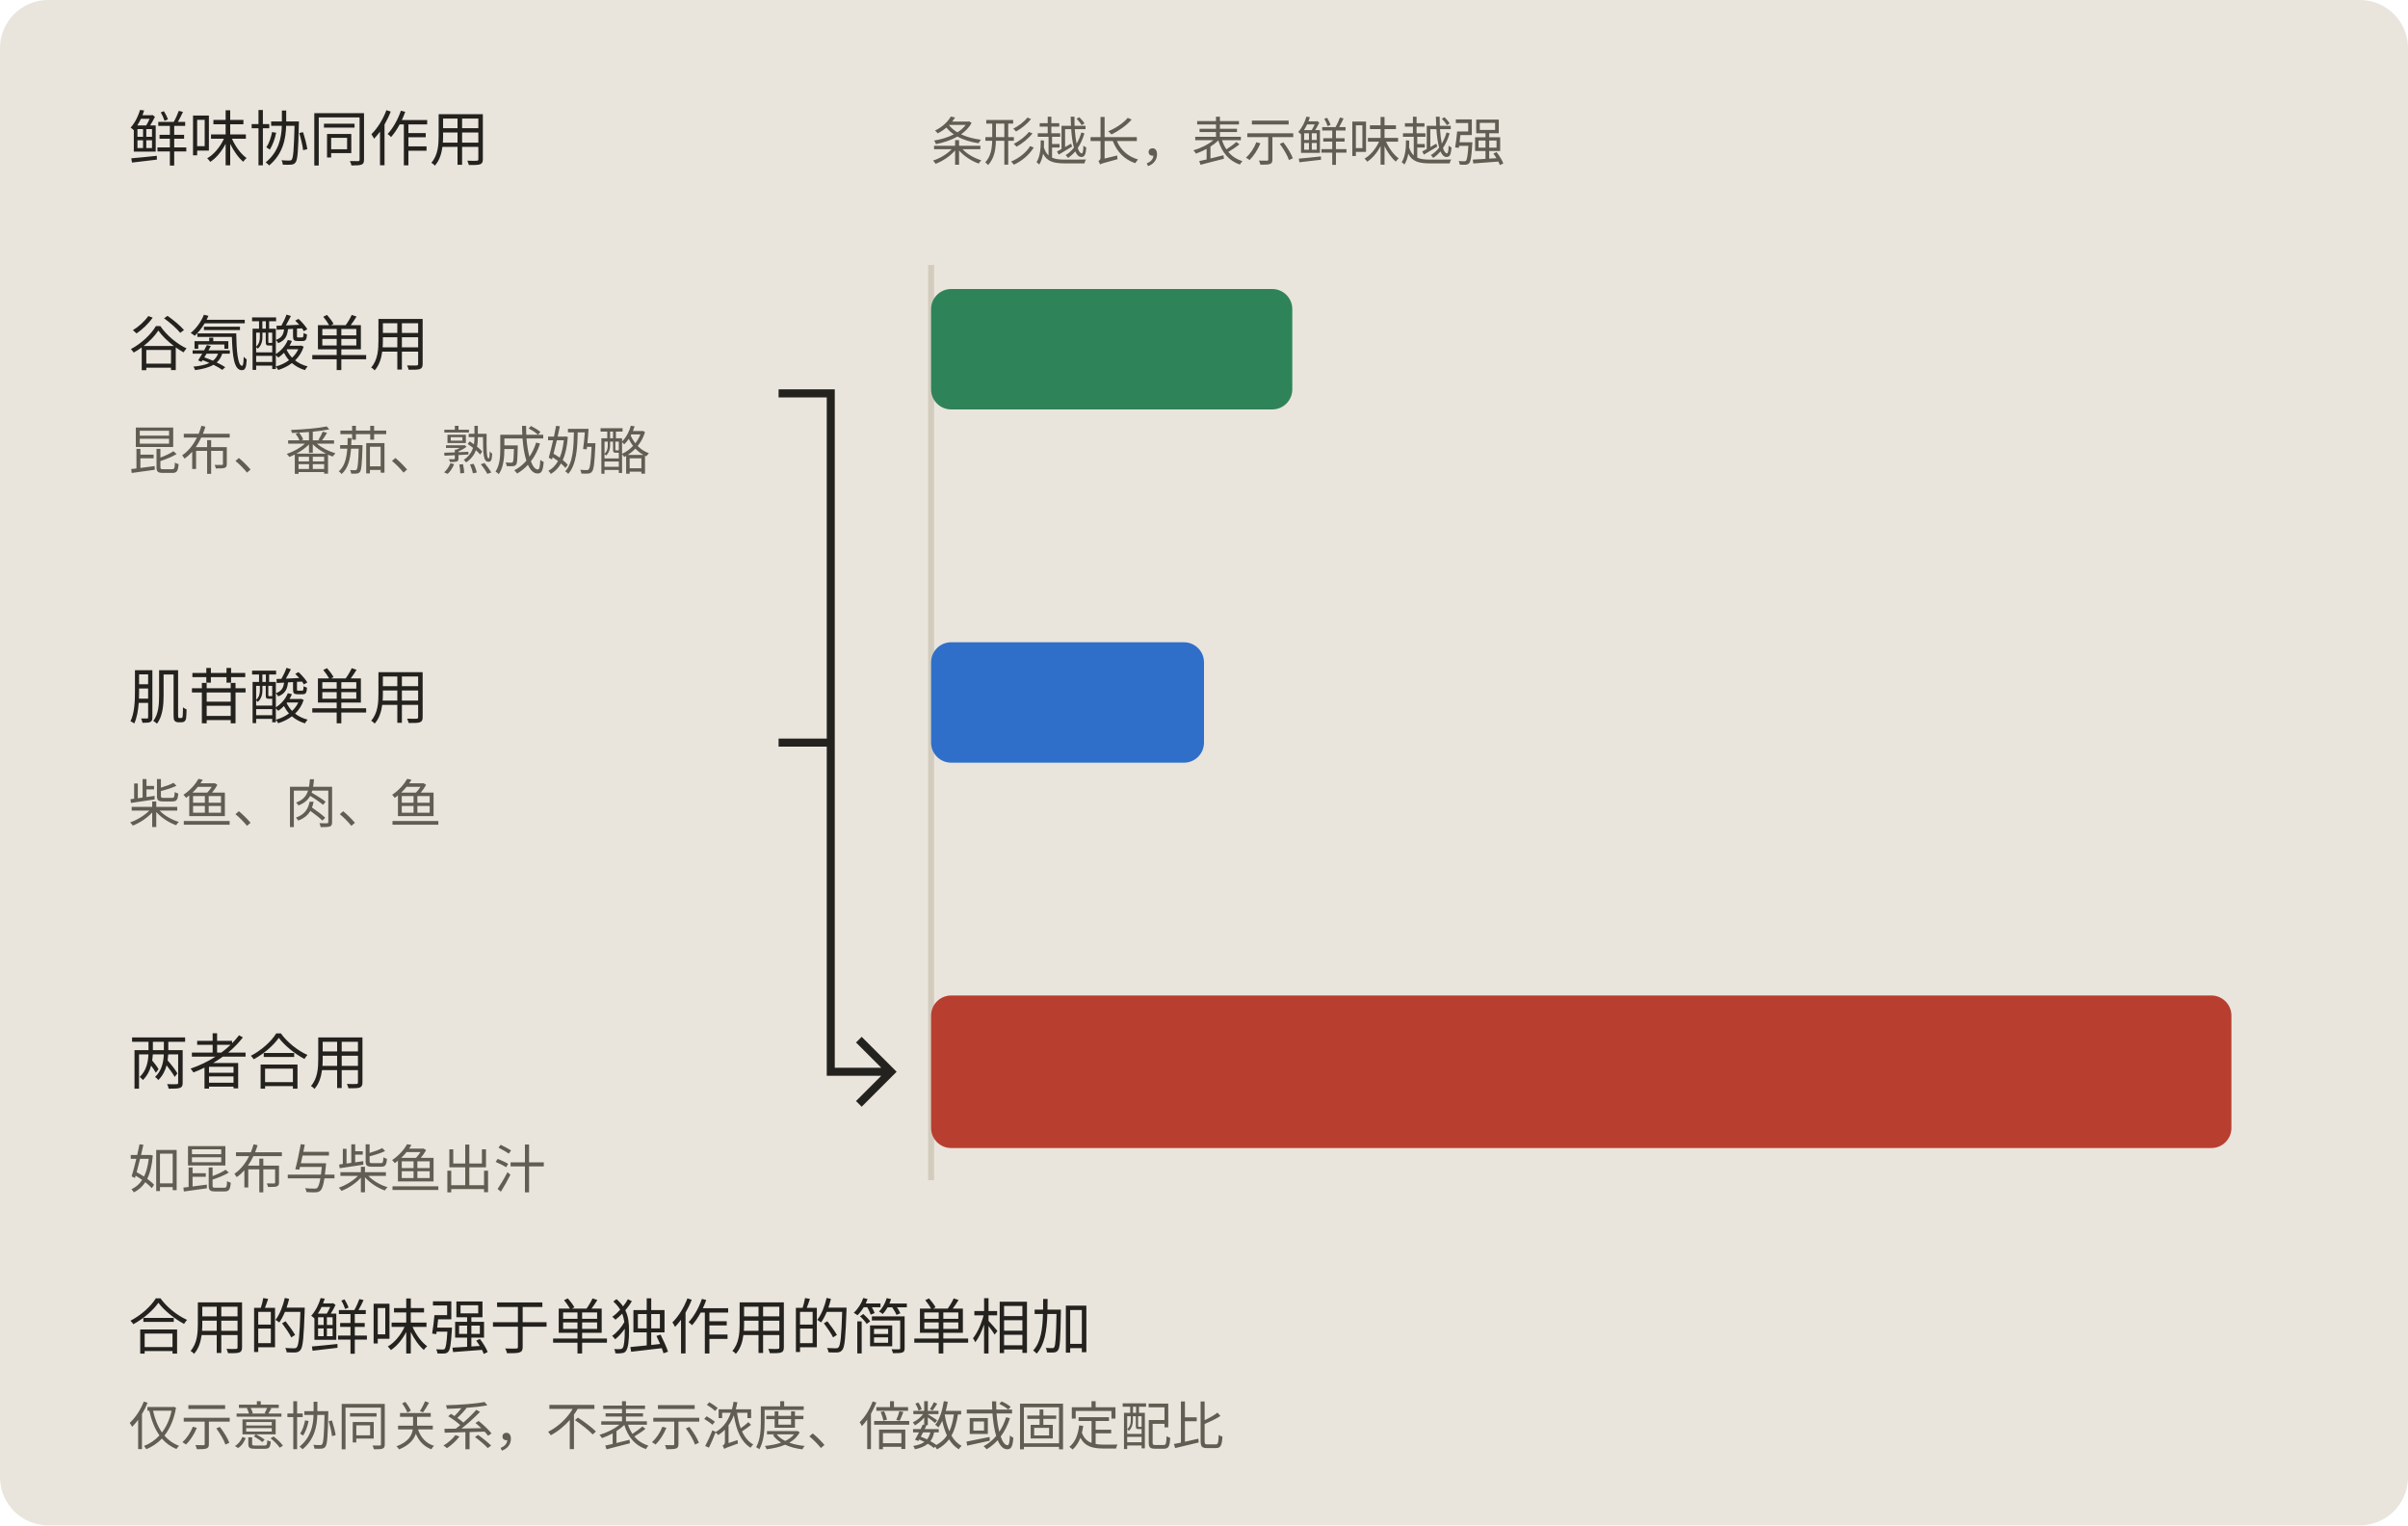
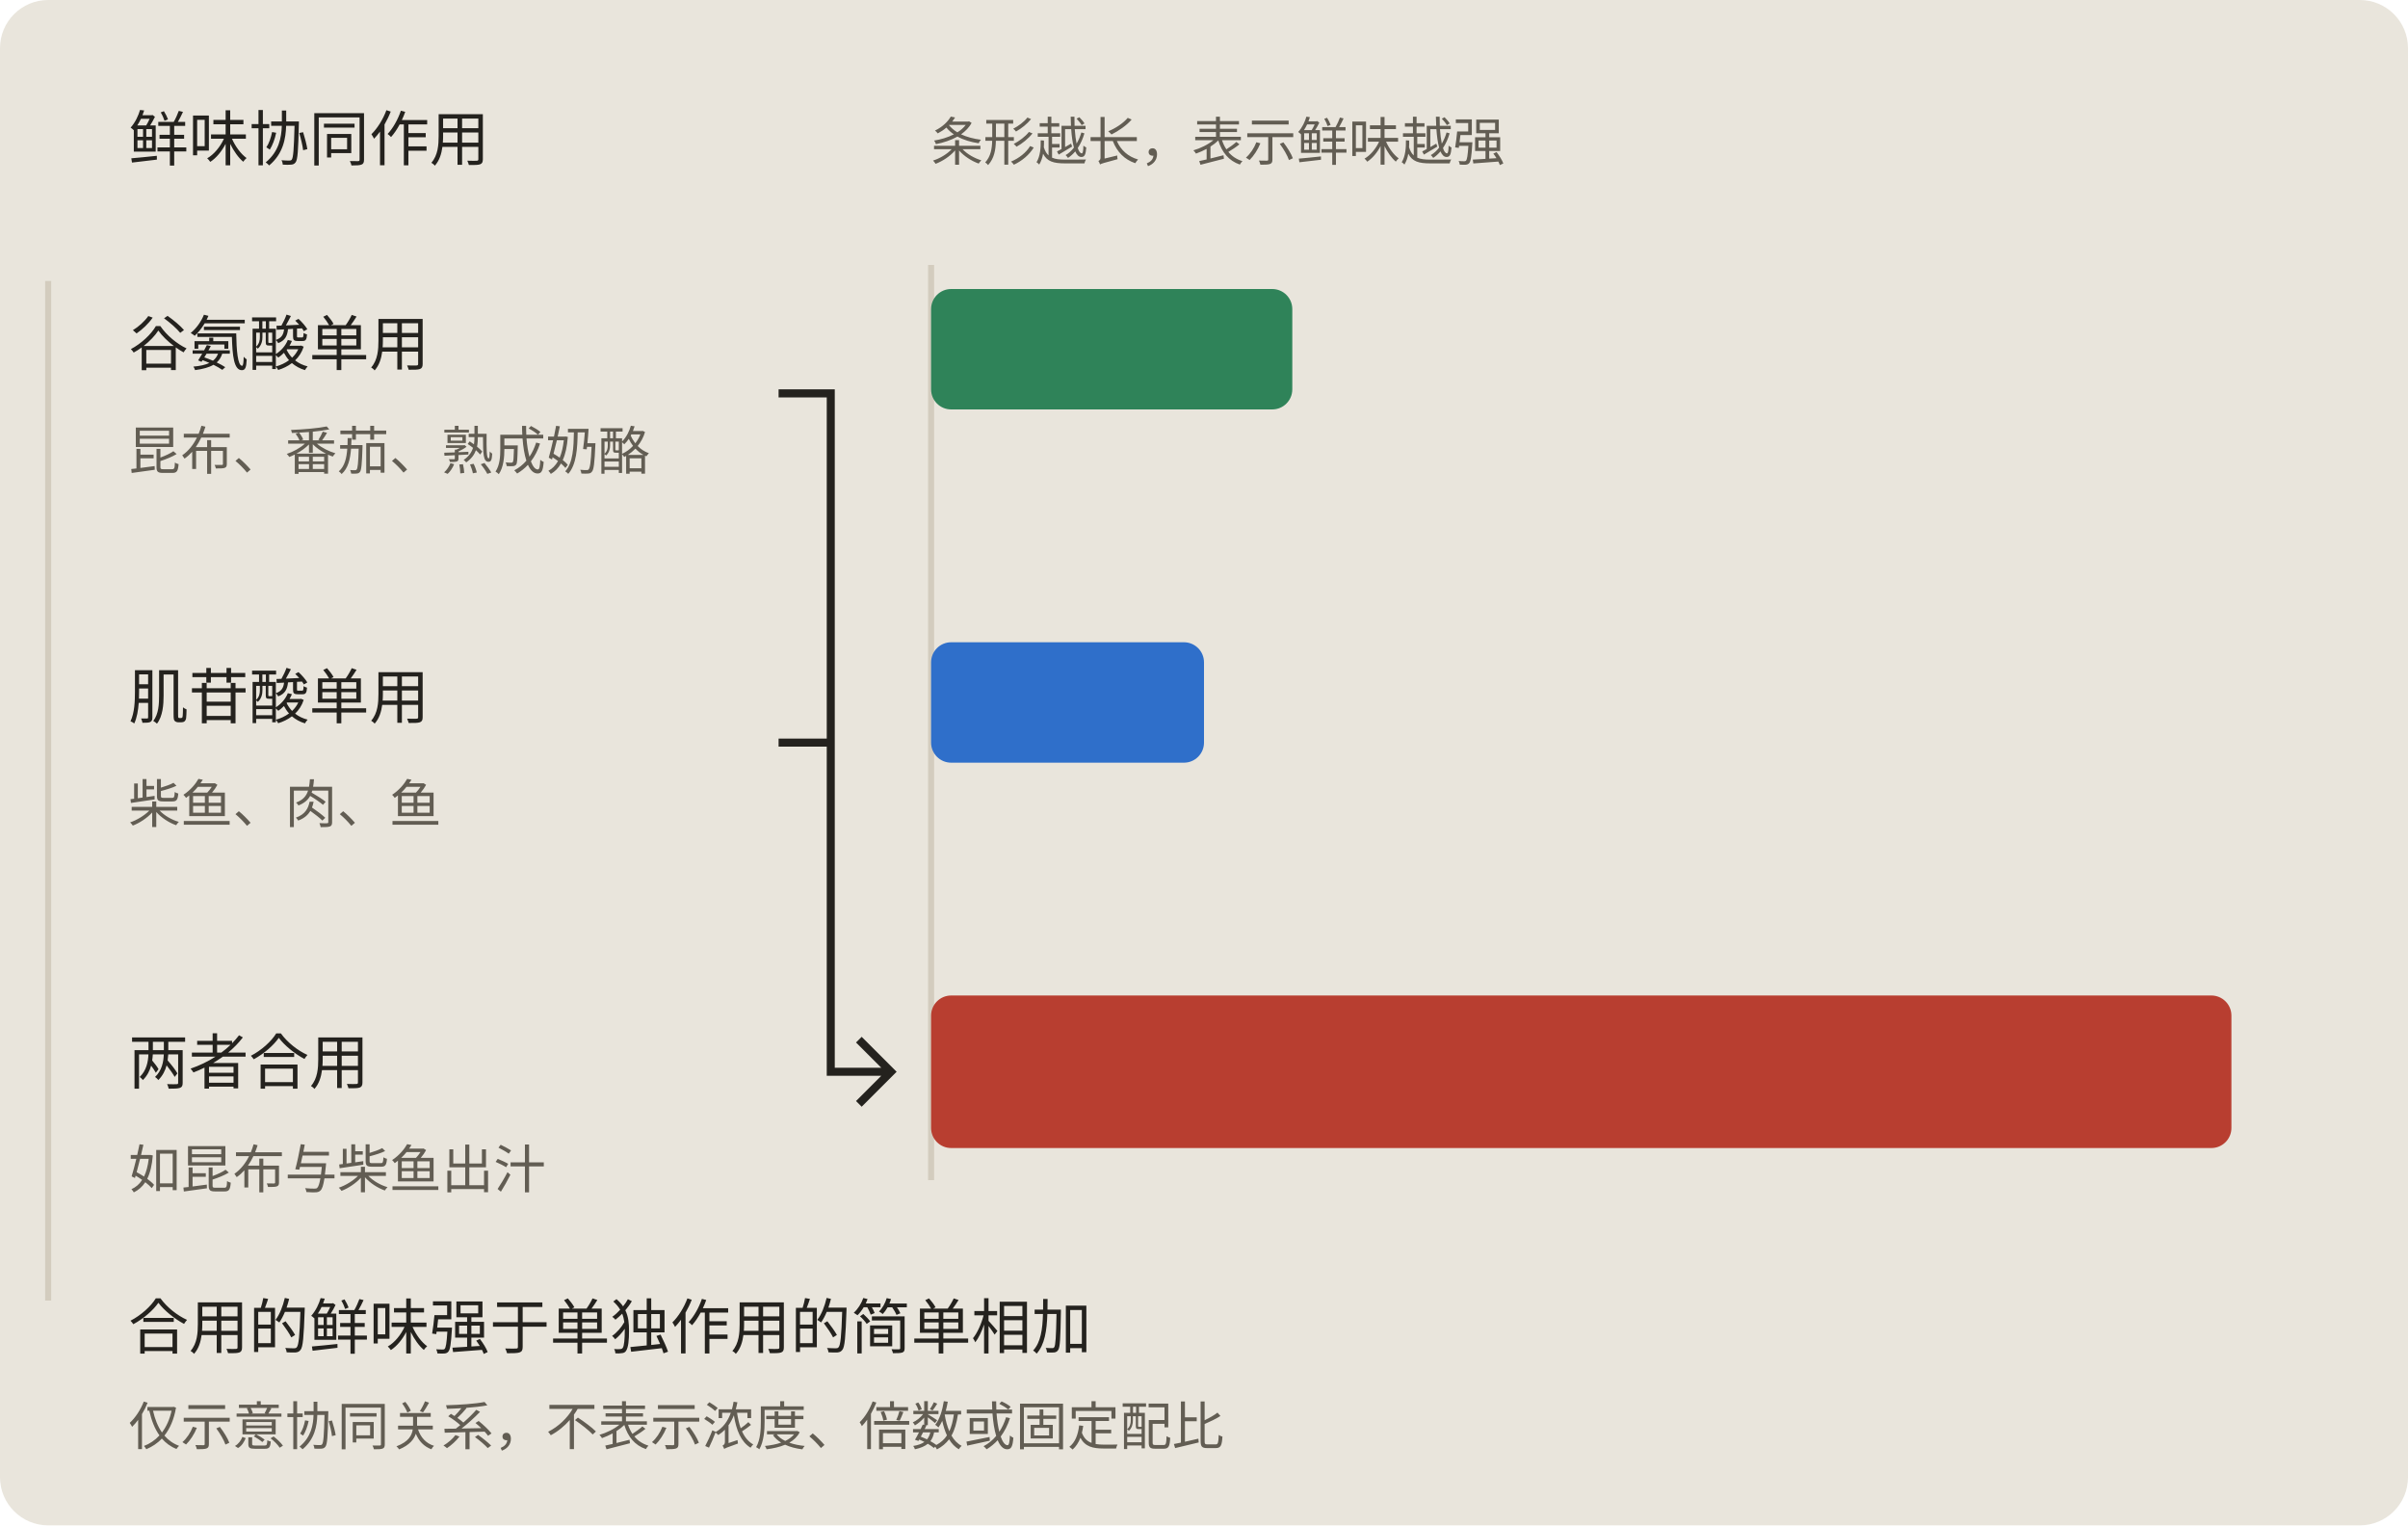
- <svg xmlns="http://www.w3.org/2000/svg" viewBox="0 0 600 380" role="img" aria-labelledby="t d">
+ <svg xmlns="http://www.w3.org/2000/svg" viewBox="0 0 600 380" role="img" aria-labelledby="t d" data-narrow="340 334">
  <style>
    .bg { fill: var(--surface, #e9e5dc); }
    .label { font: 15px "Source Han Sans SC", "PingFang SC", sans-serif; fill: var(--text, #24221e); }
    .muted { fill: var(--muted, #625d53); font-size: 13px; }
    .glutamate { fill: var(--accent-green, #2f8359); }
    .inosinate { fill: var(--accent-blue, #2f6fca); }
    .combined { fill: var(--primary, #b83e30); }
    .guide { stroke: var(--border, #d3ccbe); stroke-width: 1.5; }
    .arrow { stroke: var(--text, #24221e); stroke-width: 2; fill: none; }
  </style>
  <rect class="bg" width="600" height="380" rx="12" />
-   <text class="label" x="32" y="40">鲜味协同作用</text>
-   <text class="label muted" x="232" y="40">条形越长，表示鲜味越强</text>
-   <line class="guide" x1="232" y1="66" x2="232" y2="294" />
-   <text class="label" x="32" y="91">谷氨酸单用</text>
-   <text class="label muted" x="32" y="117">昆布、番茄、熟成奶酪</text>
-   <rect class="glutamate" x="232" y="72" width="90" height="30" rx="5" />
-   <text class="label" x="32" y="179">肌苷酸单用</text>
-   <text class="label muted" x="32" y="205">柴鱼、肉、鱼</text>
-   <rect class="inosinate" x="232" y="160" width="68" height="30" rx="5" />
-   <path class="arrow" d="M194 98 H207 V267 H222 M194 185 H207 M214 259 L222 267 L214 275" />
-   <text class="label" x="32" y="270">两者合用</text>
-   <text class="label muted" x="32" y="296">如昆布与柴鱼出汁</text>
-   <rect class="combined" x="232" y="248" width="324" height="38" rx="5" />
-   <text class="label" x="32" y="336">合用的鲜味强于单独作用的简单相加</text>
-   <text class="label muted" x="32" y="360">仅示意协同关系，不表示浓度、倍数或固定配比</text>
+   <g class="lead">
+     <text class="label" x="32" y="40">鲜味协同作用</text>
+     <text class="label muted" x="232" y="40">条形越长，表示鲜味越强</text>
+   </g>
+   <line class="guide wide-only" x1="232" y1="66" x2="232" y2="294" />
+   <g class="narrow-only">
+     <line class="guide" x1="12" y1="70" x2="12" y2="324" />
+   </g>
+   <g data-narrow="-20 -67">
+     <text class="label" x="32" y="91">谷氨酸单用</text>
+     <text class="label muted" x="32" y="117">昆布、番茄、熟成奶酪</text>
+   </g>
+   <rect class="glutamate" x="232" y="72" width="90" height="30" rx="5" data-narrow="-220 4" />
+   <g data-narrow="-20 -39">
+     <text class="label" x="32" y="179">肌苷酸单用</text>
+     <text class="label muted" x="32" y="205">柴鱼、肉、鱼</text>
+   </g>
+   <rect class="inosinate" x="232" y="160" width="68" height="30" rx="5" data-narrow="-220 18" />
+   <path class="arrow wide-only" d="M194 98 H207 V267 H222 M194 185 H207 M214 259 L222 267 L214 275" />
+   <g data-narrow="-20 -28">
+     <text class="label" x="32" y="270">两者合用</text>
+     <text class="label muted" x="32" y="296">如昆布与柴鱼出汁</text>
+   </g>
+   <rect class="combined" x="232" y="248" width="324" height="38" rx="5" data-narrow="-220 32" />
+   <g class="notes">
+     <text class="label" x="32" y="336">合用的鲜味强于单独作用的简单相加</text>
+     <text class="label muted" x="32" y="360">仅示意协同关系，不表示浓度、倍数或固定配比</text>
+   </g>
</svg>
